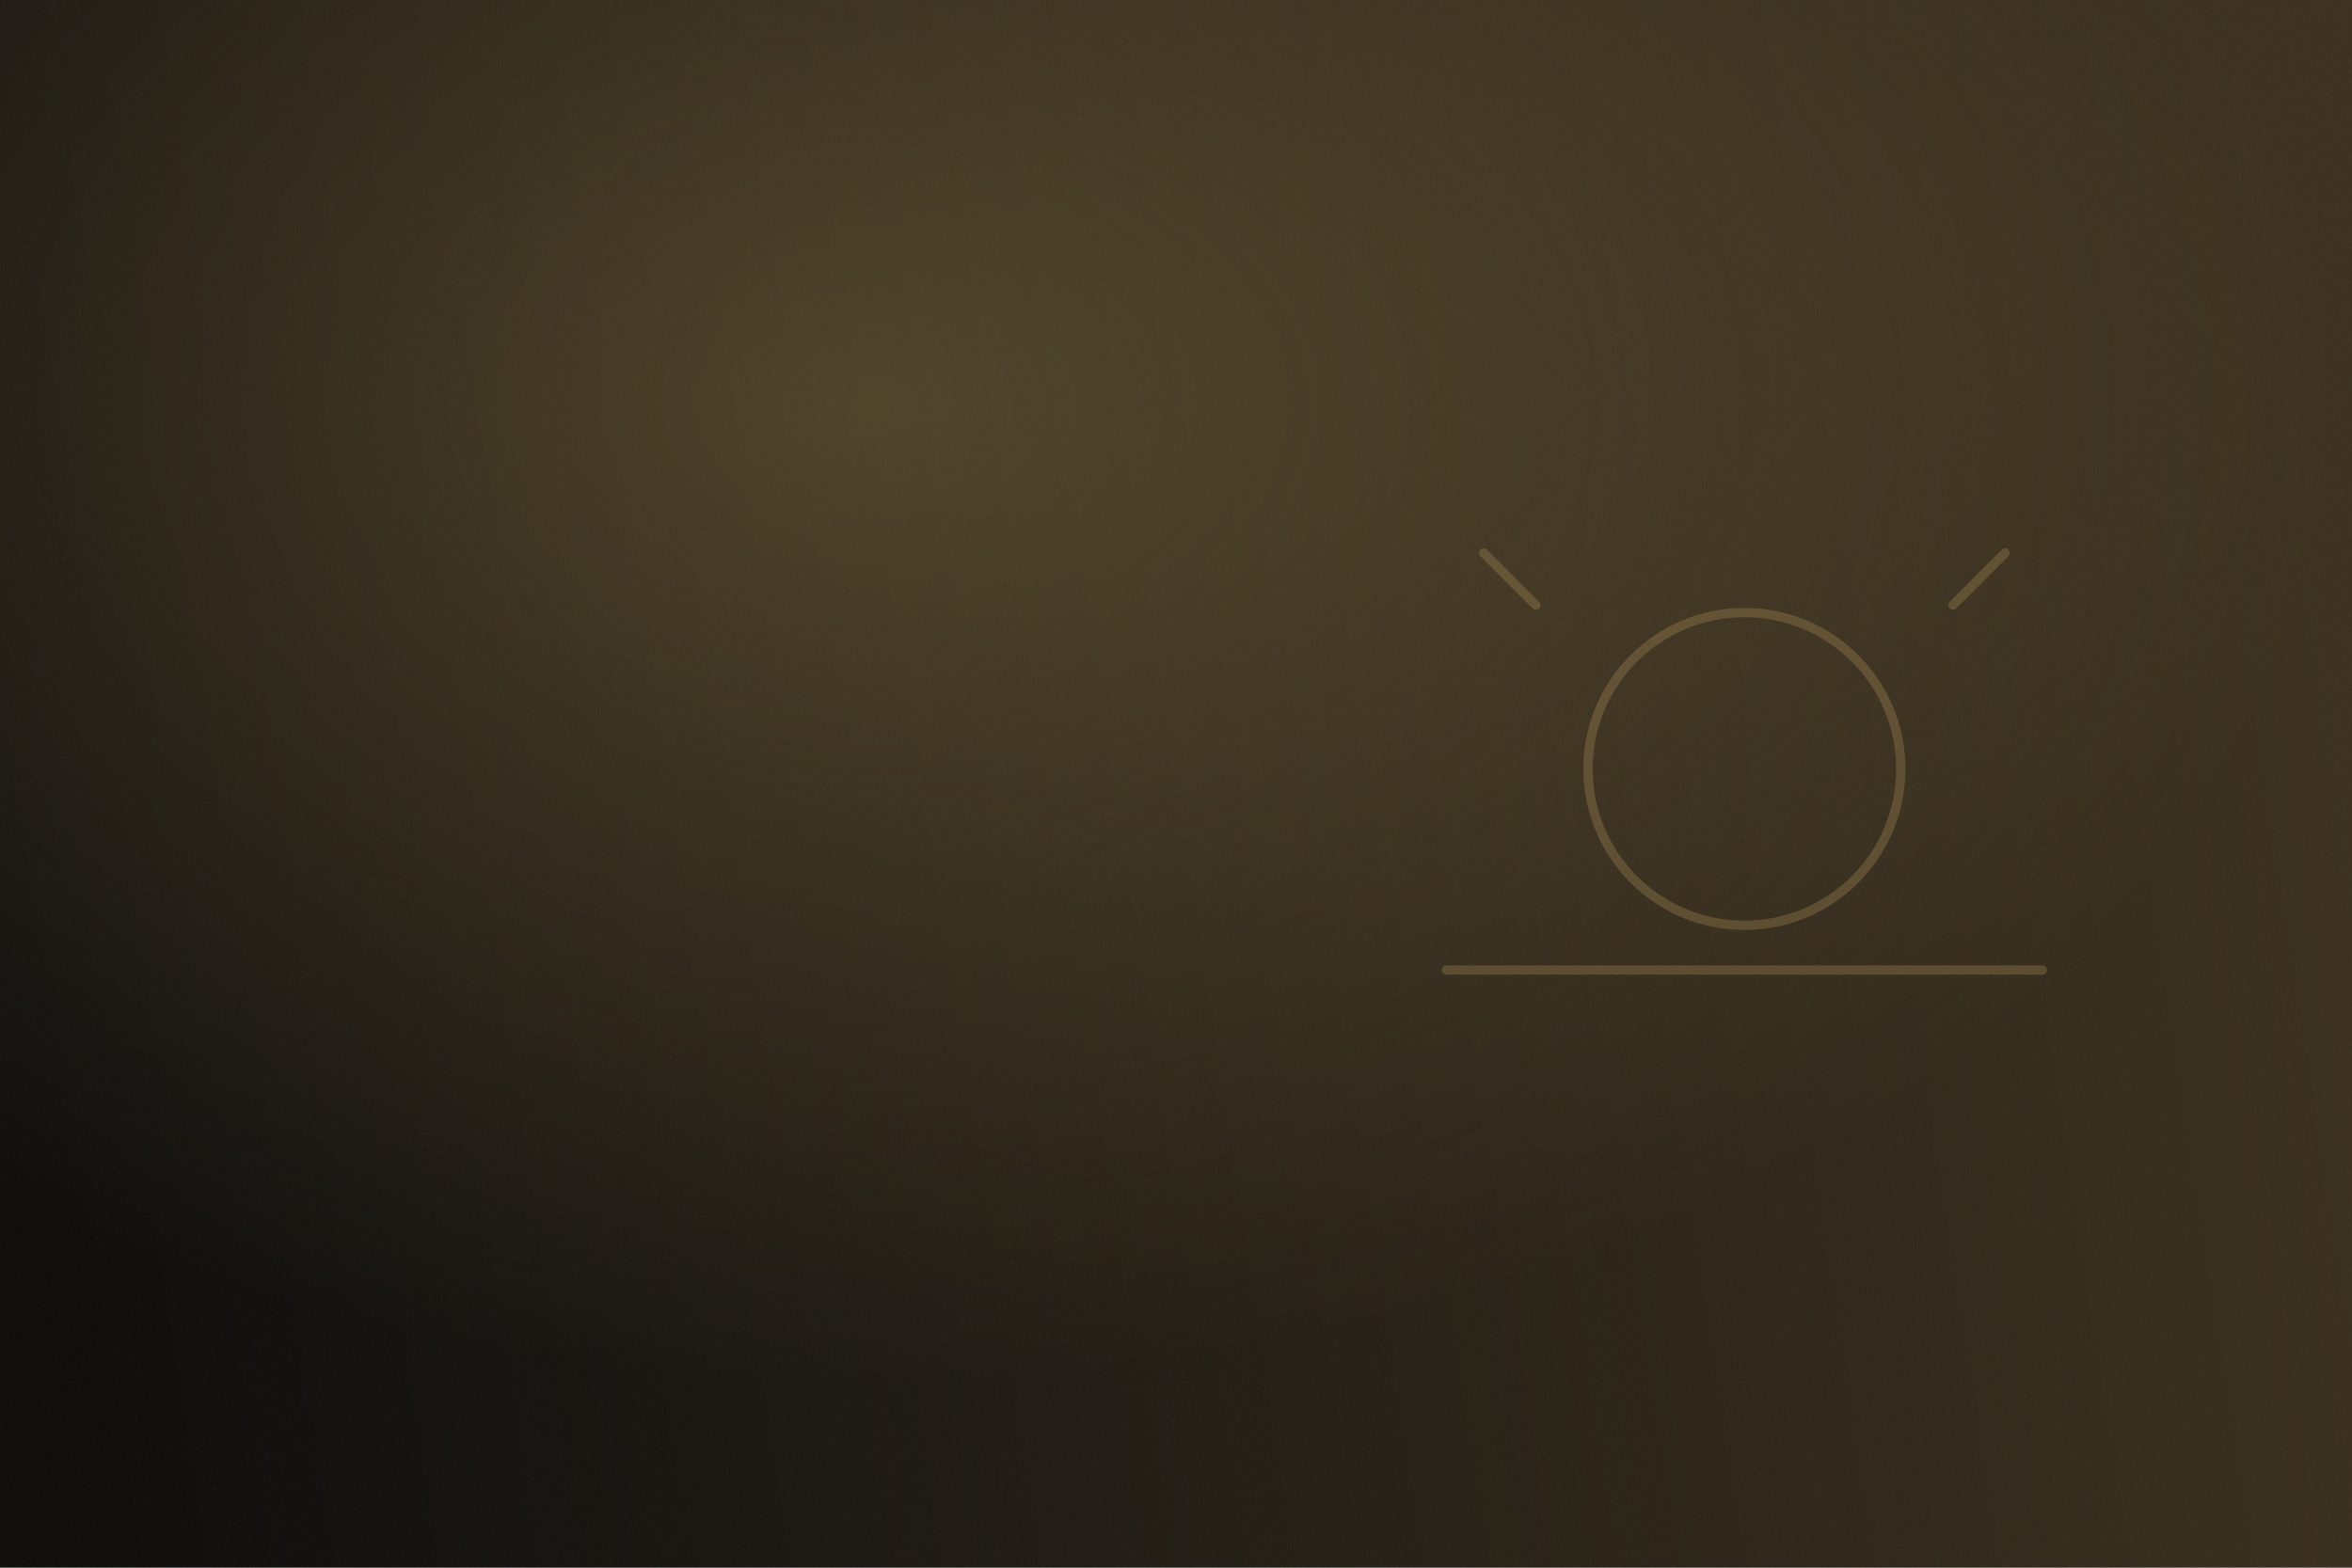
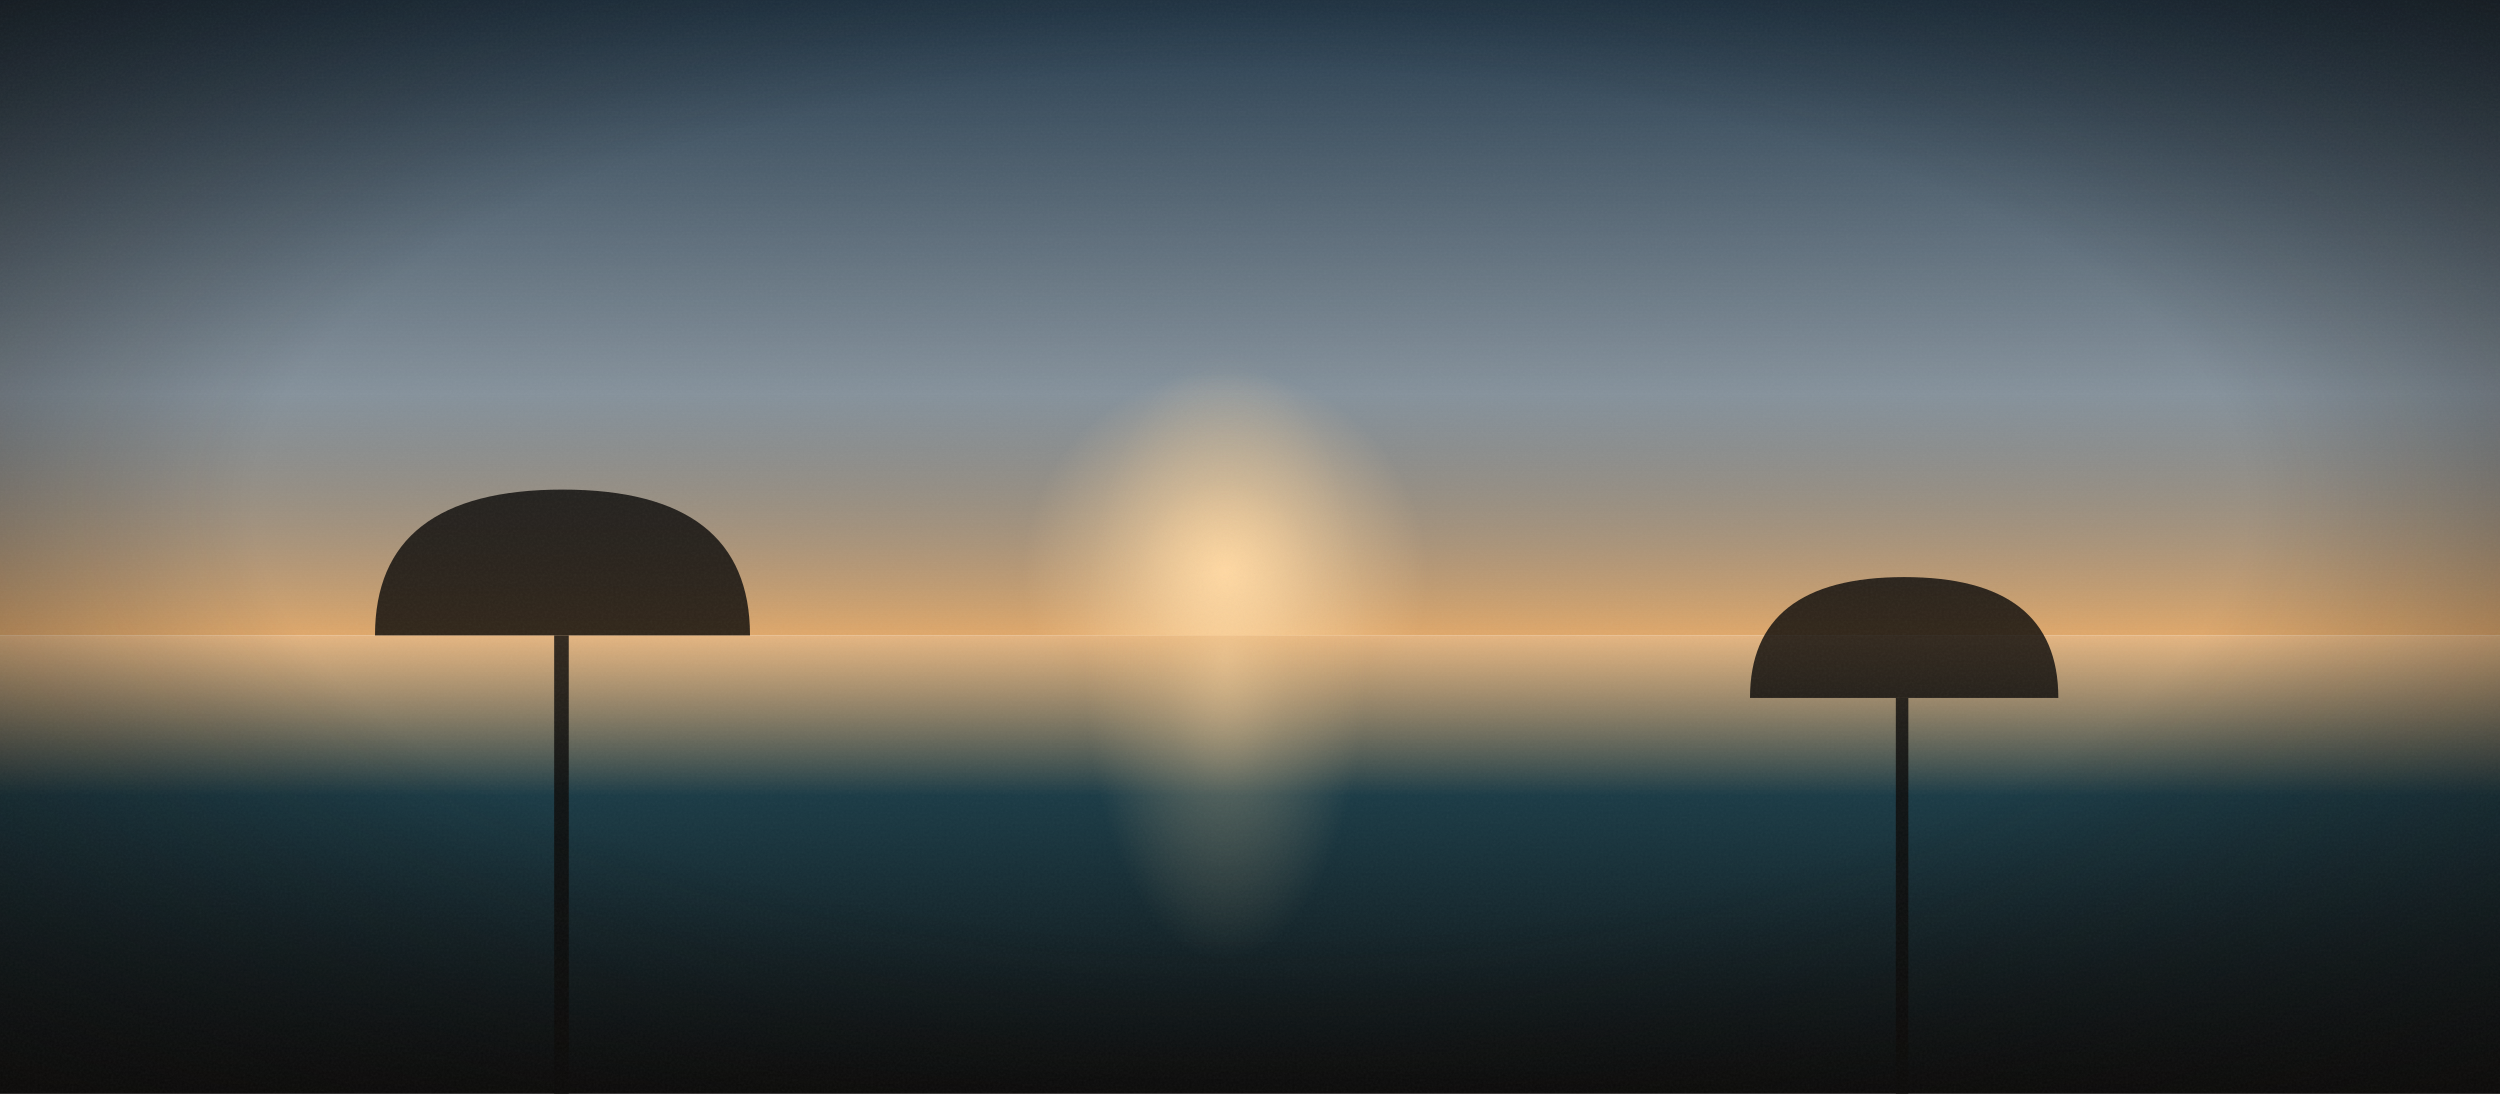
- <svg xmlns="http://www.w3.org/2000/svg" viewBox="0 0 1200 800" role="img" aria-label="beachclub">
+ <svg xmlns="http://www.w3.org/2000/svg" viewBox="0 0 1200 525" preserveAspectRatio="xMidYMid slice">
  <defs>
-     <linearGradient id="g" gradientTransform="rotate(174 .5 .5)">
-       <stop offset="0" stop-color="#3a2f1e" />
+     <linearGradient id="sky" x1="0" y1="0" x2="0" y2="1">
+       <stop offset="0" stop-color="#22384a" />
+       <stop offset=".62" stop-color="#22384a" stop-opacity=".55" />
+       <stop offset="1" stop-color="#e0a86a" />
+     </linearGradient>
+     <linearGradient id="ground" x1="0" y1="0" x2="0" y2="1">
+       <stop offset="0" stop-color="#e0a86a" stop-opacity=".85" />
+       <stop offset=".35" stop-color="#1a3a45" />
      <stop offset="1" stop-color="#0b0a09" />
    </linearGradient>
-     <radialGradient id="w" cx="37%" cy="26%" r="62%">
-       <stop offset="0" stop-color="#c2a15f" stop-opacity=".30" />
-       <stop offset="1" stop-color="#c2a15f" stop-opacity="0" />
+     <radialGradient id="sun" cx="50%" cy="50%" r="50%">
+       <stop offset="0" stop-color="#ffd8a2" />
+       <stop offset=".45" stop-color="#ffd8a2" stop-opacity=".45" />
+       <stop offset="1" stop-color="#ffd8a2" stop-opacity="0" />
    </radialGradient>
-     <filter id="n">
-       <feTurbulence type="fractalNoise" baseFrequency=".9" numOctaves="3" />
+     <radialGradient id="vig" cx="50%" cy="46%" r="72%">
+       <stop offset=".55" stop-color="#0b0a09" stop-opacity="0" />
+       <stop offset="1" stop-color="#0b0a09" stop-opacity=".72" />
+     </radialGradient>
+     <filter id="grain">
+       <feTurbulence type="fractalNoise" baseFrequency=".85" numOctaves="3" />
      <feColorMatrix type="saturate" values="0" />
    </filter>
  </defs>
-   <rect width="1200" height="800" fill="url(#g)" />
-   <rect width="1200" height="800" fill="url(#w)" />
-   <g transform="translate(700 210) scale(1.9)" fill="none" stroke="#c2a15f" stroke-opacity=".27" stroke-width="2.5" stroke-linecap="round" stroke-linejoin="round">
-     <circle cx="100" cy="96" r="42" />
-     <path d="M20 150h160M44 52 30 38M156 52l14-14" />
+   <rect width="1200" height="305" fill="url(#sky)" />
+   <circle cx="588" cy="275" r="97" fill="url(#sun)" />
+   <rect y="305" width="1200" height="220" fill="url(#ground)" />
+   <ellipse cx="588" cy="315" rx="67.9" ry="145.5" fill="url(#sun)" opacity=".5" />
+   <g fill="#0b0a09" fill-opacity=".82">
+     <path d="M180 305 q0 -70 90 -70 q90 0 90 70z" />
+     <rect x="266" y="305" width="7" height="495" />
+     <path d="M840 335 q0 -58 74 -58 q74 0 74 58z" />
+     <rect x="910" y="335" width="6" height="465" />
  </g>
-   <rect width="1200" height="800" filter="url(#n)" opacity=".055" />
+   <rect width="1200" height="525" fill="url(#vig)" />
+   <rect width="1200" height="525" filter="url(#grain)" opacity=".05" />
</svg>
